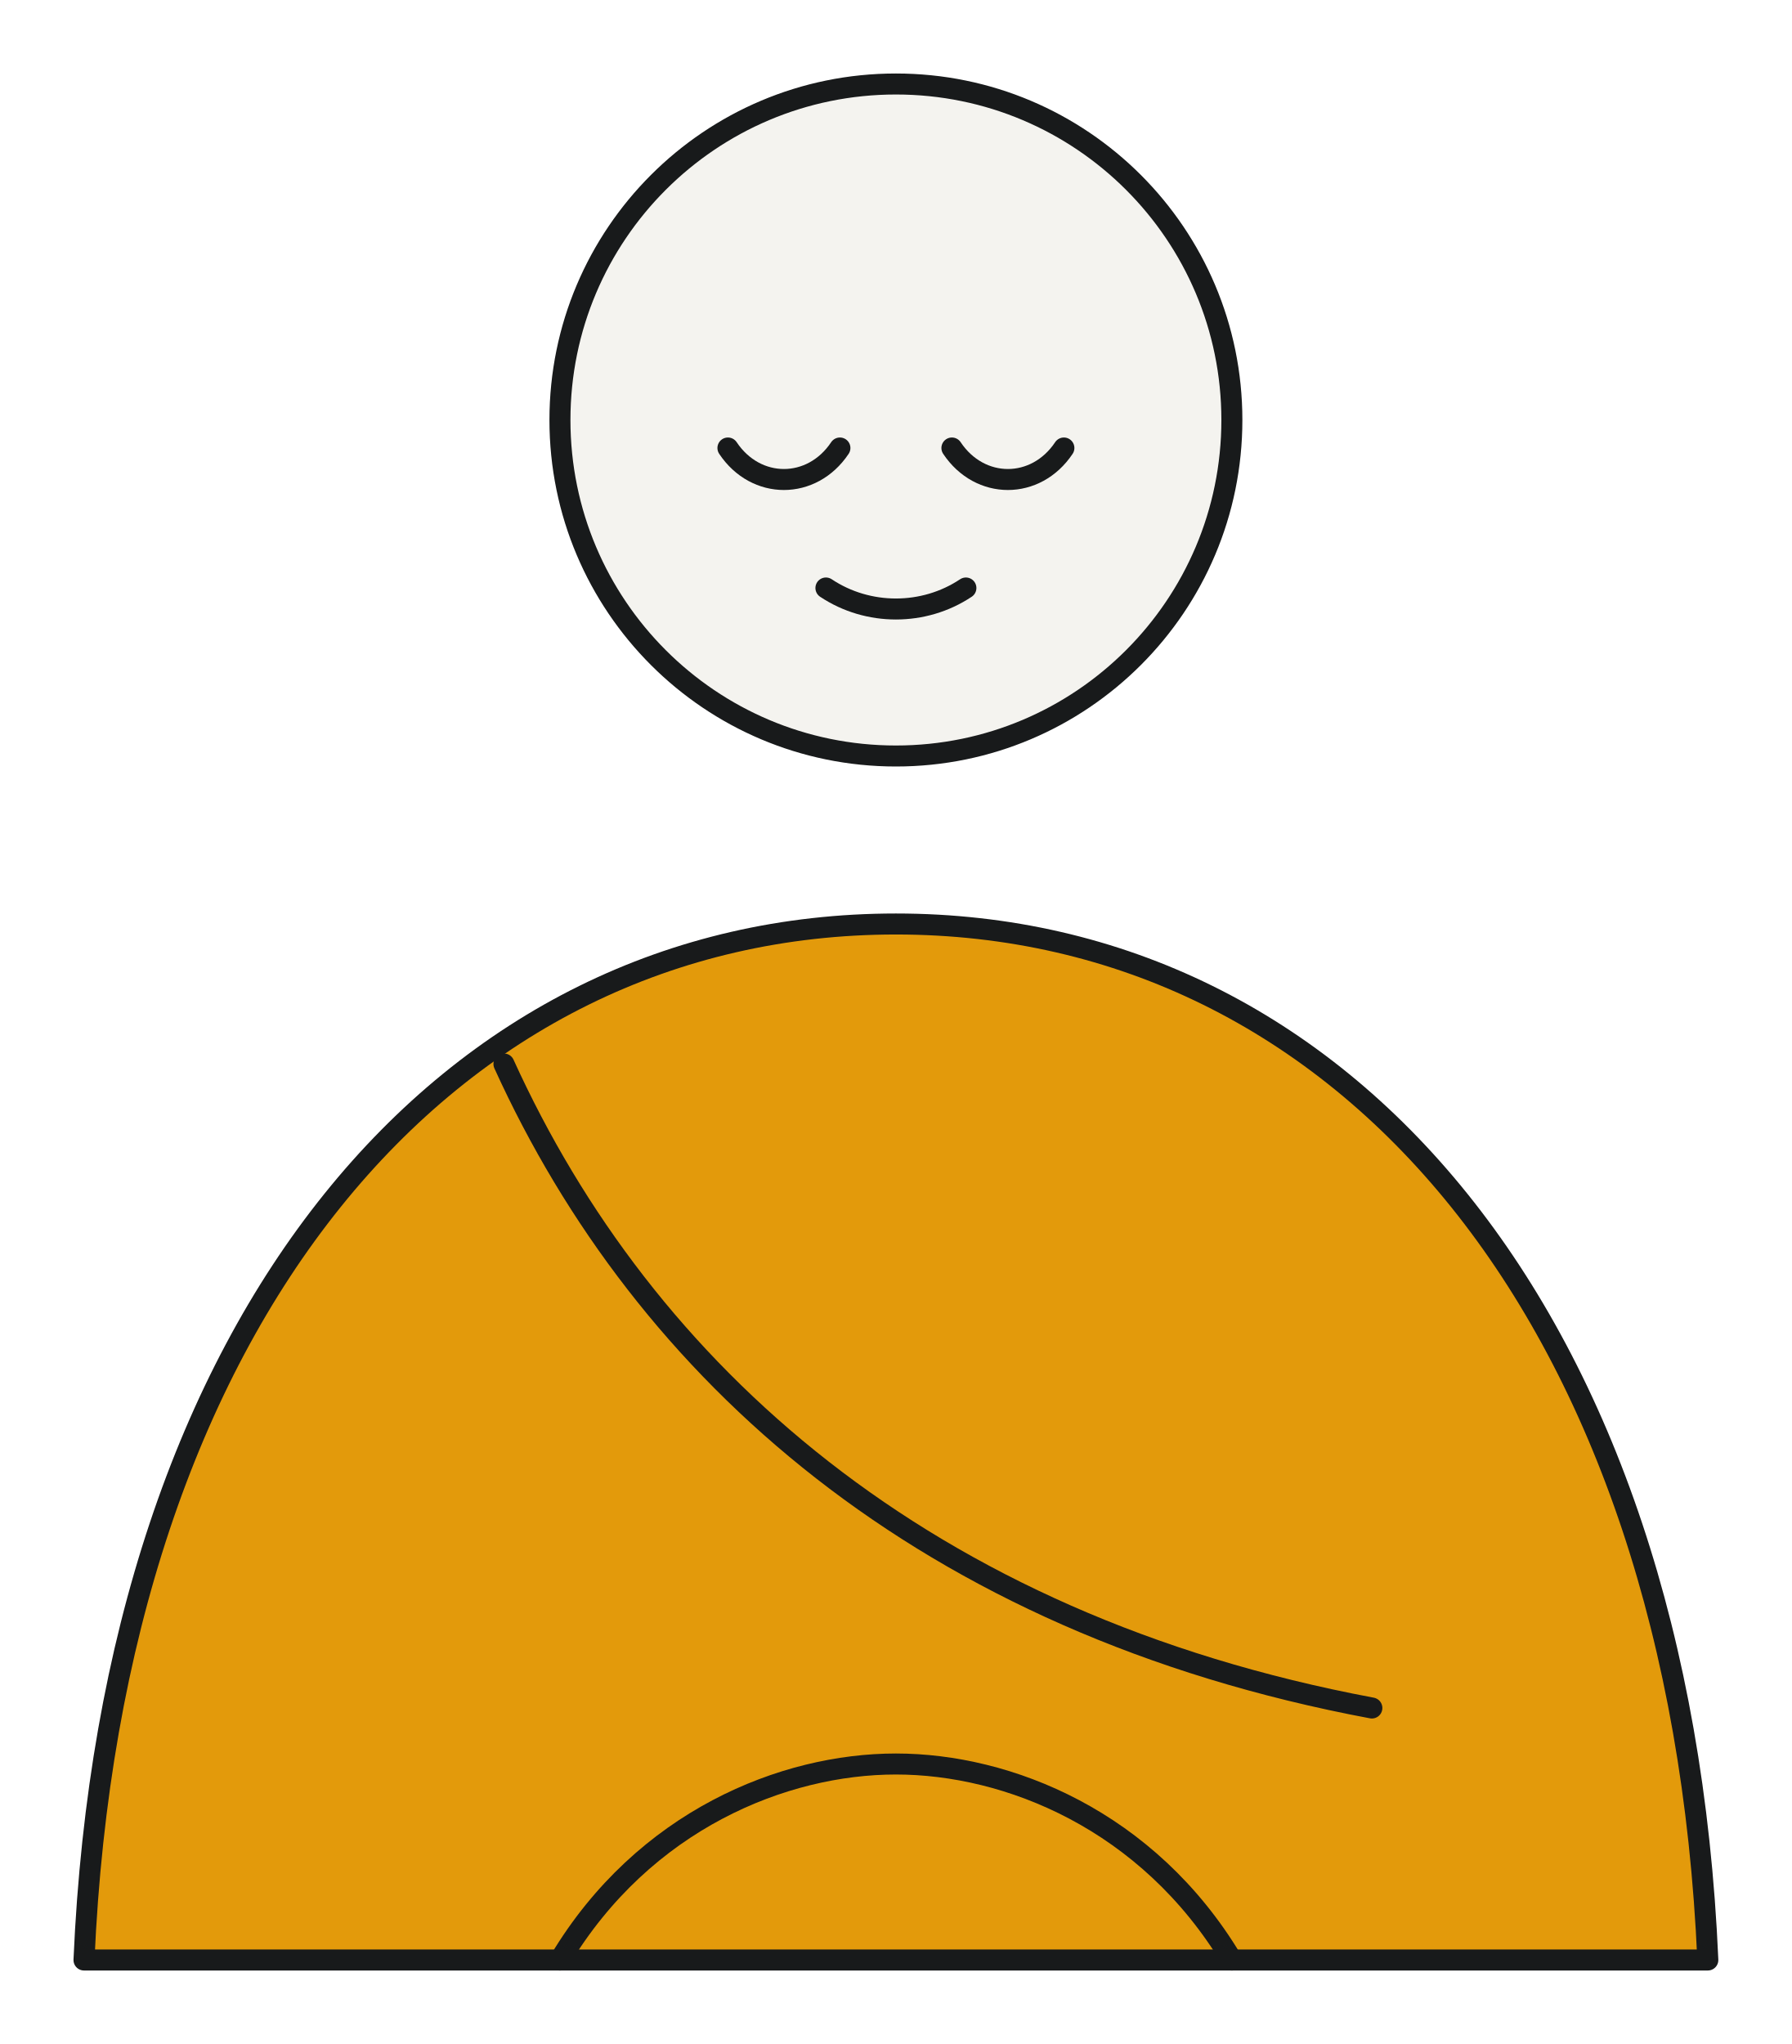
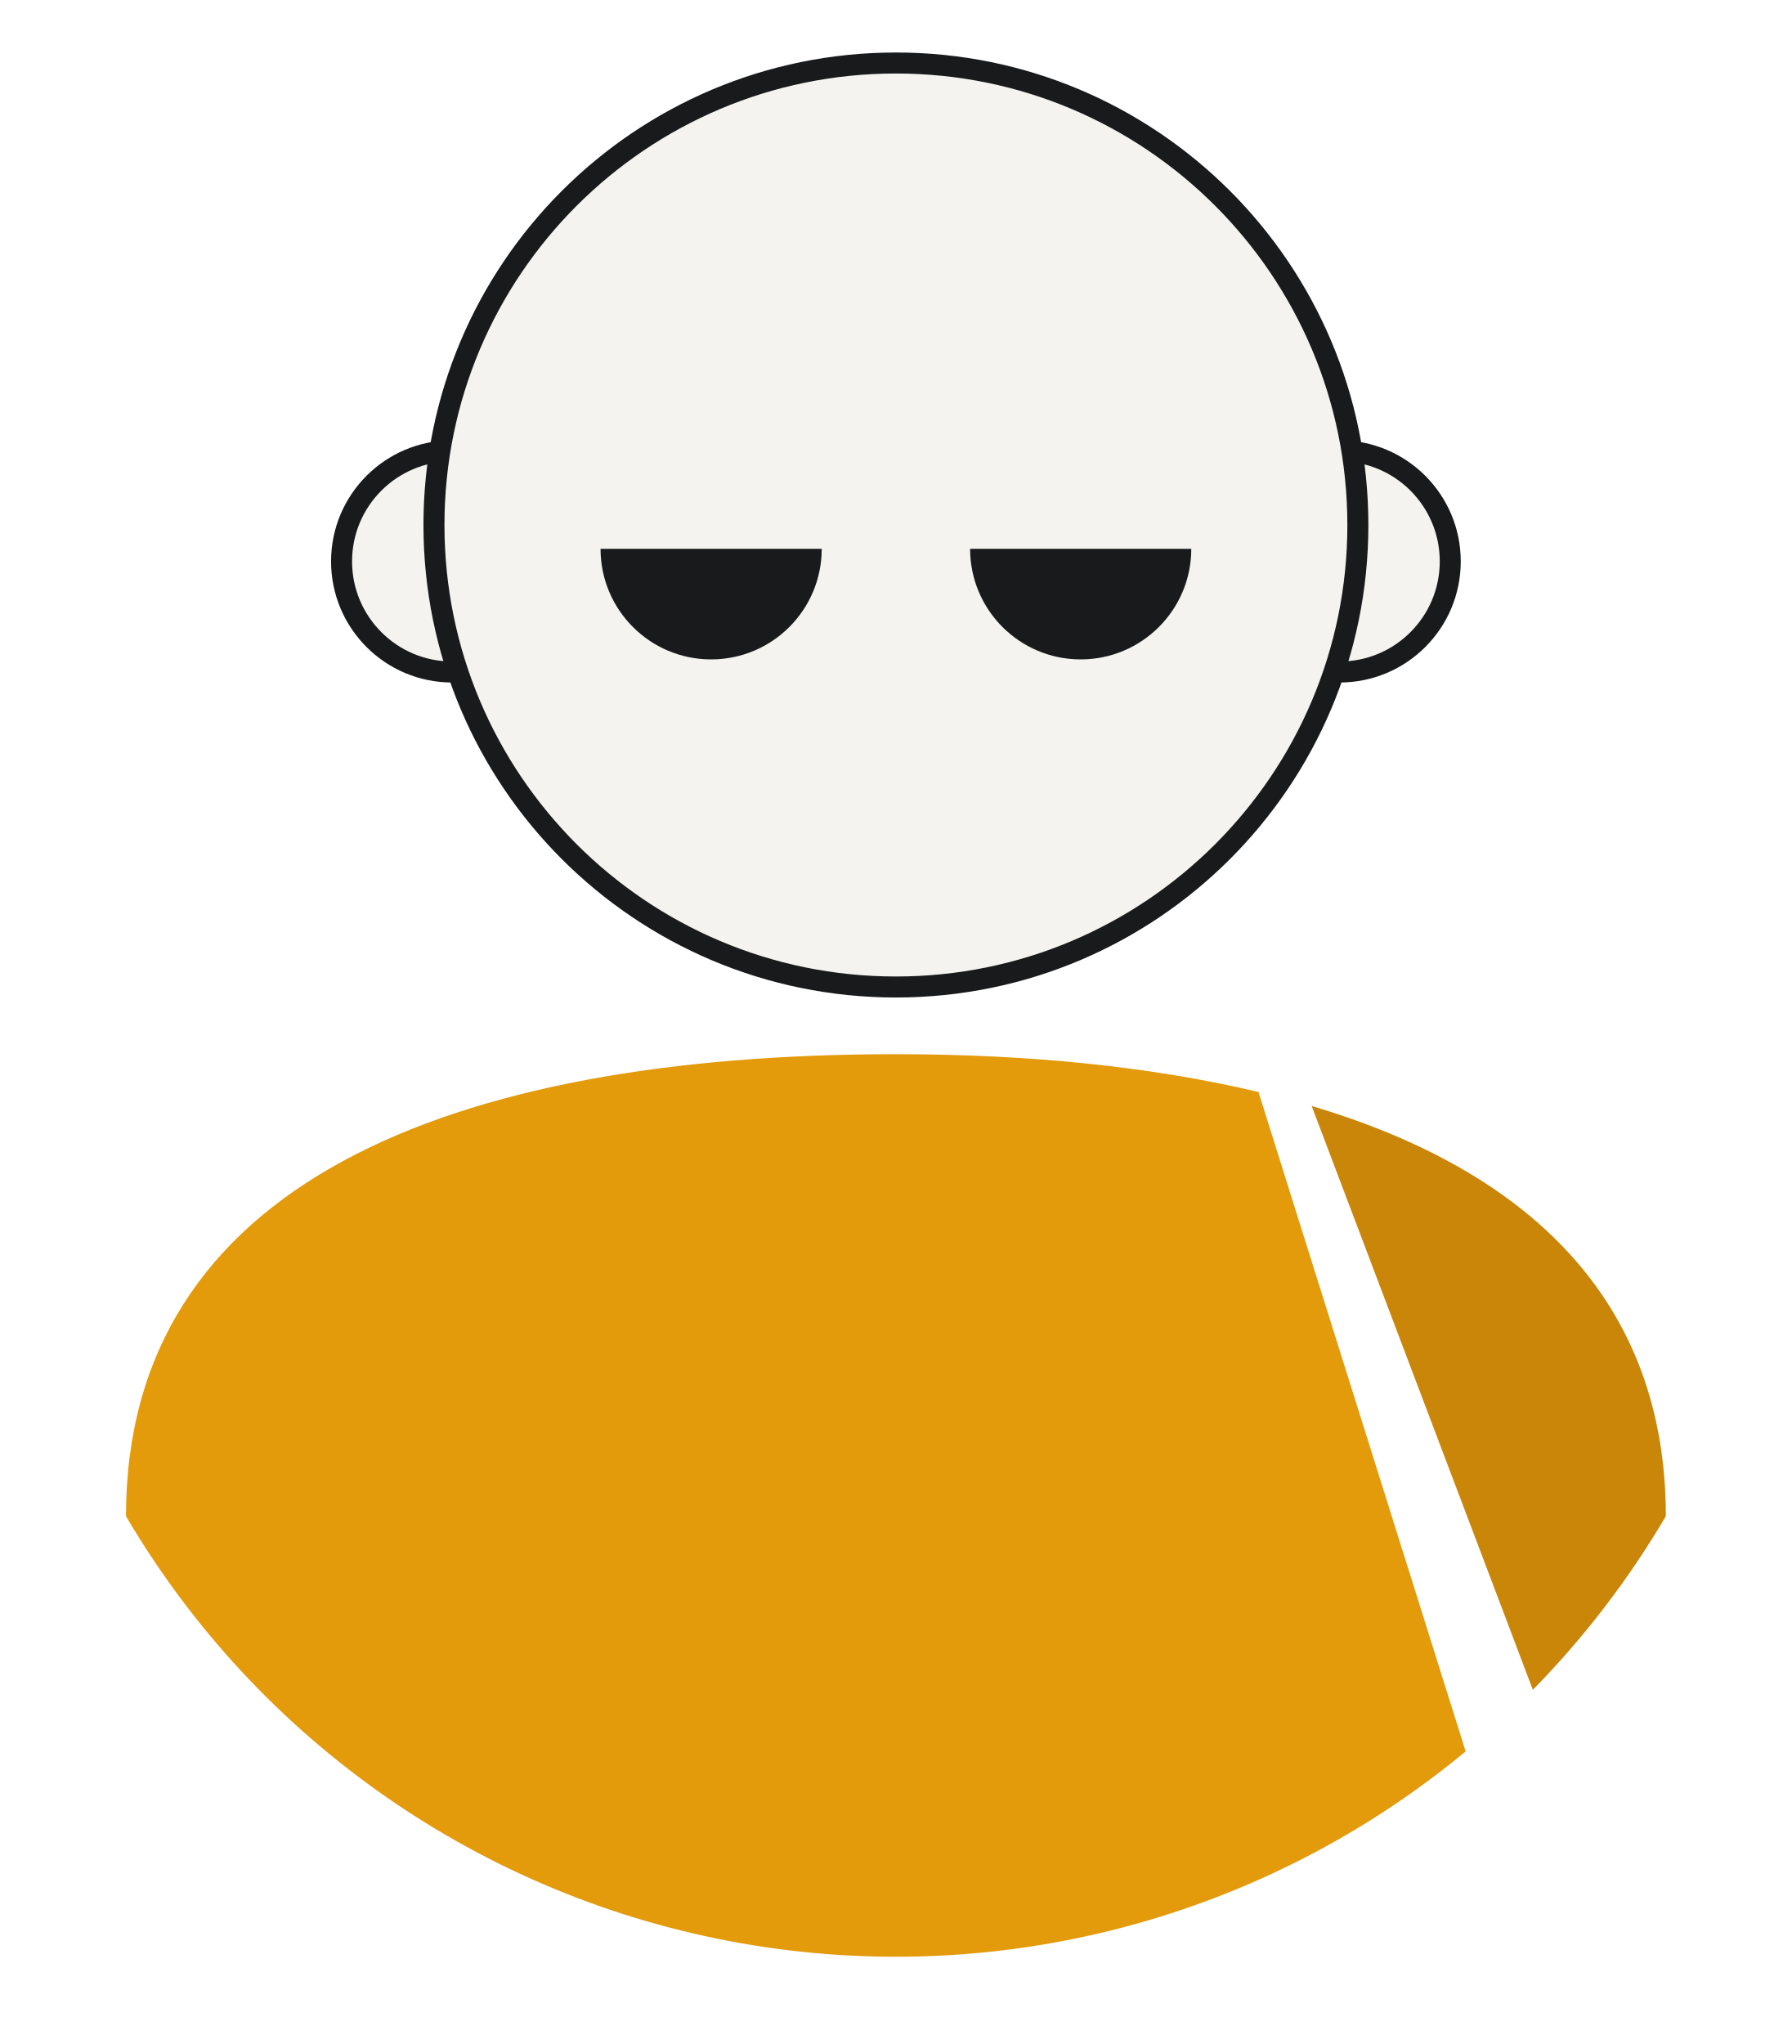
<svg xmlns="http://www.w3.org/2000/svg" viewBox="76 76 128 146" width="128" height="146">
-   <path d="M82 216c2-46 26-74 58-74s56 28 58 74z" fill="#E39A0B" stroke="#181A1B" stroke-width="1.5" stroke-linejoin="round" />
-   <path d="M112 152c10 22 30 40 62 46" fill="none" stroke="#181A1B" stroke-width="1.5" stroke-linecap="round" />
-   <path d="M116 216c6-10 16-14 24-14s18 4 24 14" fill="none" stroke="#181A1B" stroke-width="1.5" stroke-linecap="round" />
-   <circle cx="140" cy="106" r="24" fill="#F4F3EF" stroke="#181A1B" stroke-width="1.5" />
-   <path d="M128 108c2 3 6 3 8 0M144 108c2 3 6 3 8 0" fill="none" stroke="#181A1B" stroke-width="1.5" stroke-linecap="round" />
-   <path d="M135 118c3 2 7 2 10 0" fill="none" stroke="#181A1B" stroke-width="1.5" stroke-linecap="round" />
+   <circle cx="108.3" cy="116.1" r="7.9" fill="#F4F3EF" stroke="#181A1B" stroke-width="1.5" />
+   <circle cx="171.7" cy="116.1" r="7.9" fill="#F4F3EF" stroke="#181A1B" stroke-width="1.5" />
+   <circle cx="140" cy="113.5" r="33" fill="#F4F3EF" stroke="#181A1B" stroke-width="1.5" />
+   <path d="M118.9 115.2a7.9 7.9 0 0 0 15.8 0zM145.3 115.2a7.9 7.9 0 0 0 15.8 0z" fill="#181A1B" />
+   <path d="M85 184.3c0-23.7 23.1-33 55-33 9.6 0 18.3.9 25.9 2.7l14.8 47.1A63.8 63.8 0 0 1 85 184.3z" fill="#E39A0B" />
+   <path d="M169.7 155c15.5 4.6 25.3 13.9 25.3 29.3a63.8 63.8 0 0 1-9.5 12.4z" fill="#C98608" />
</svg>
